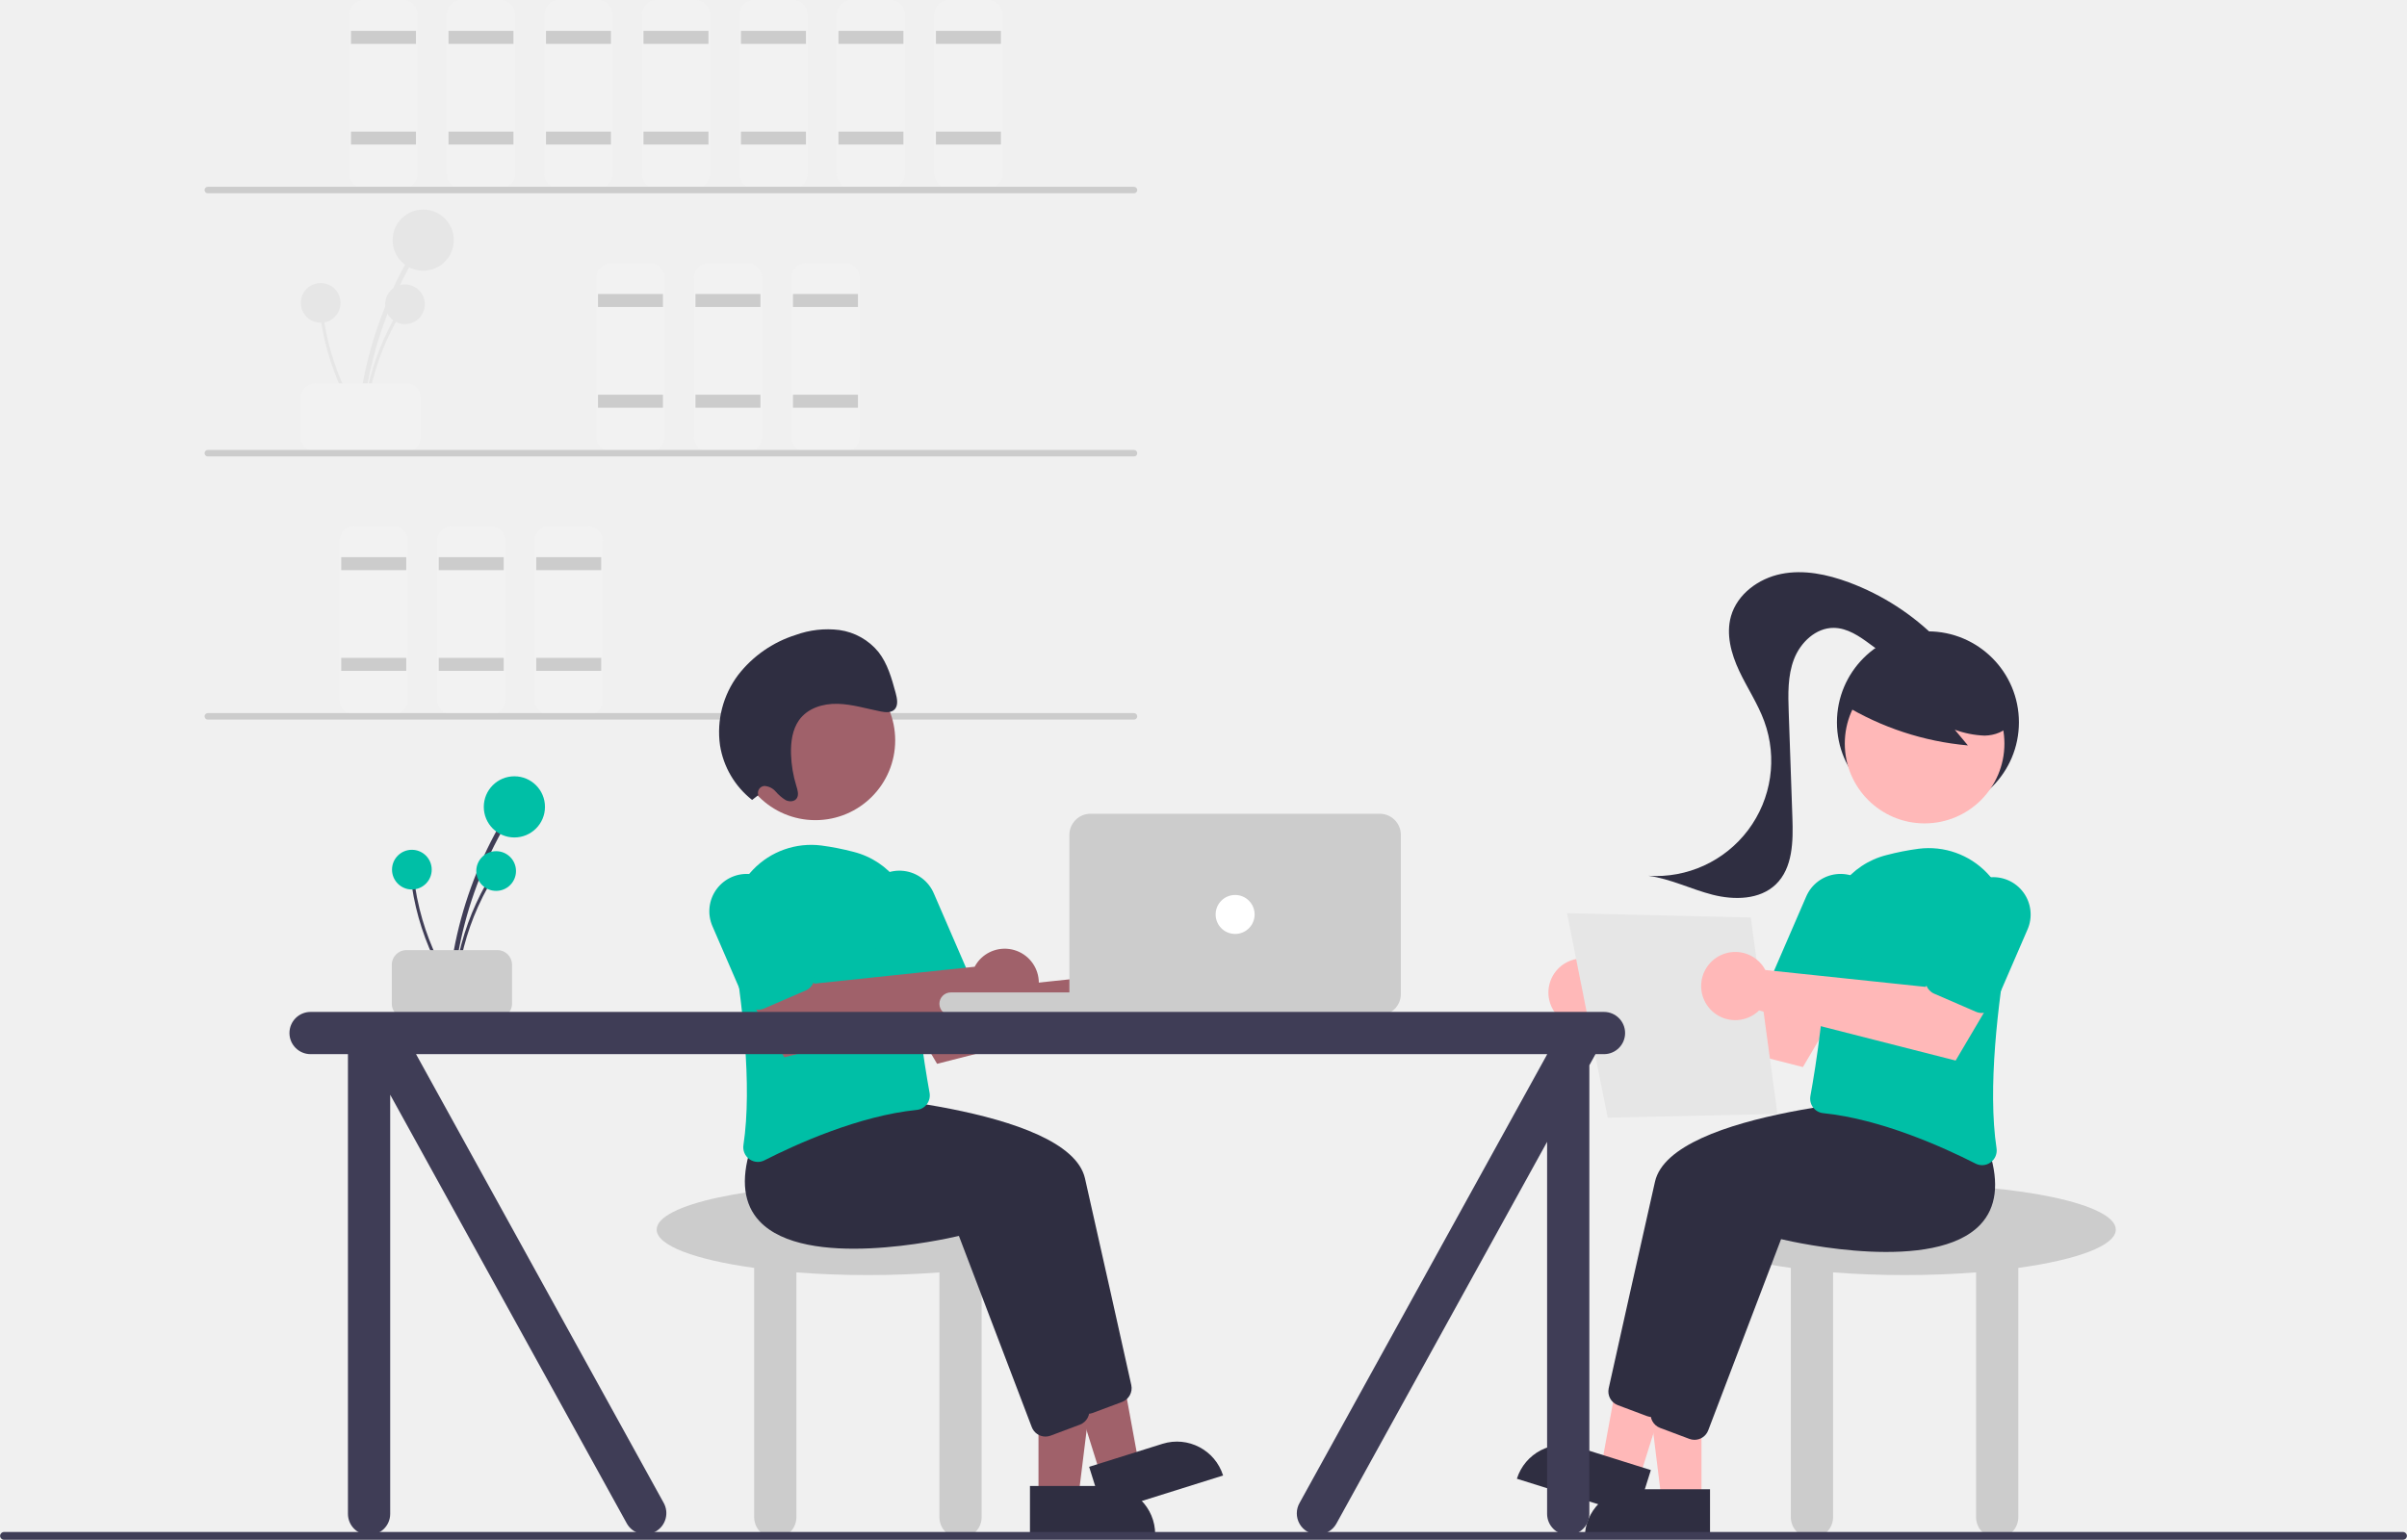
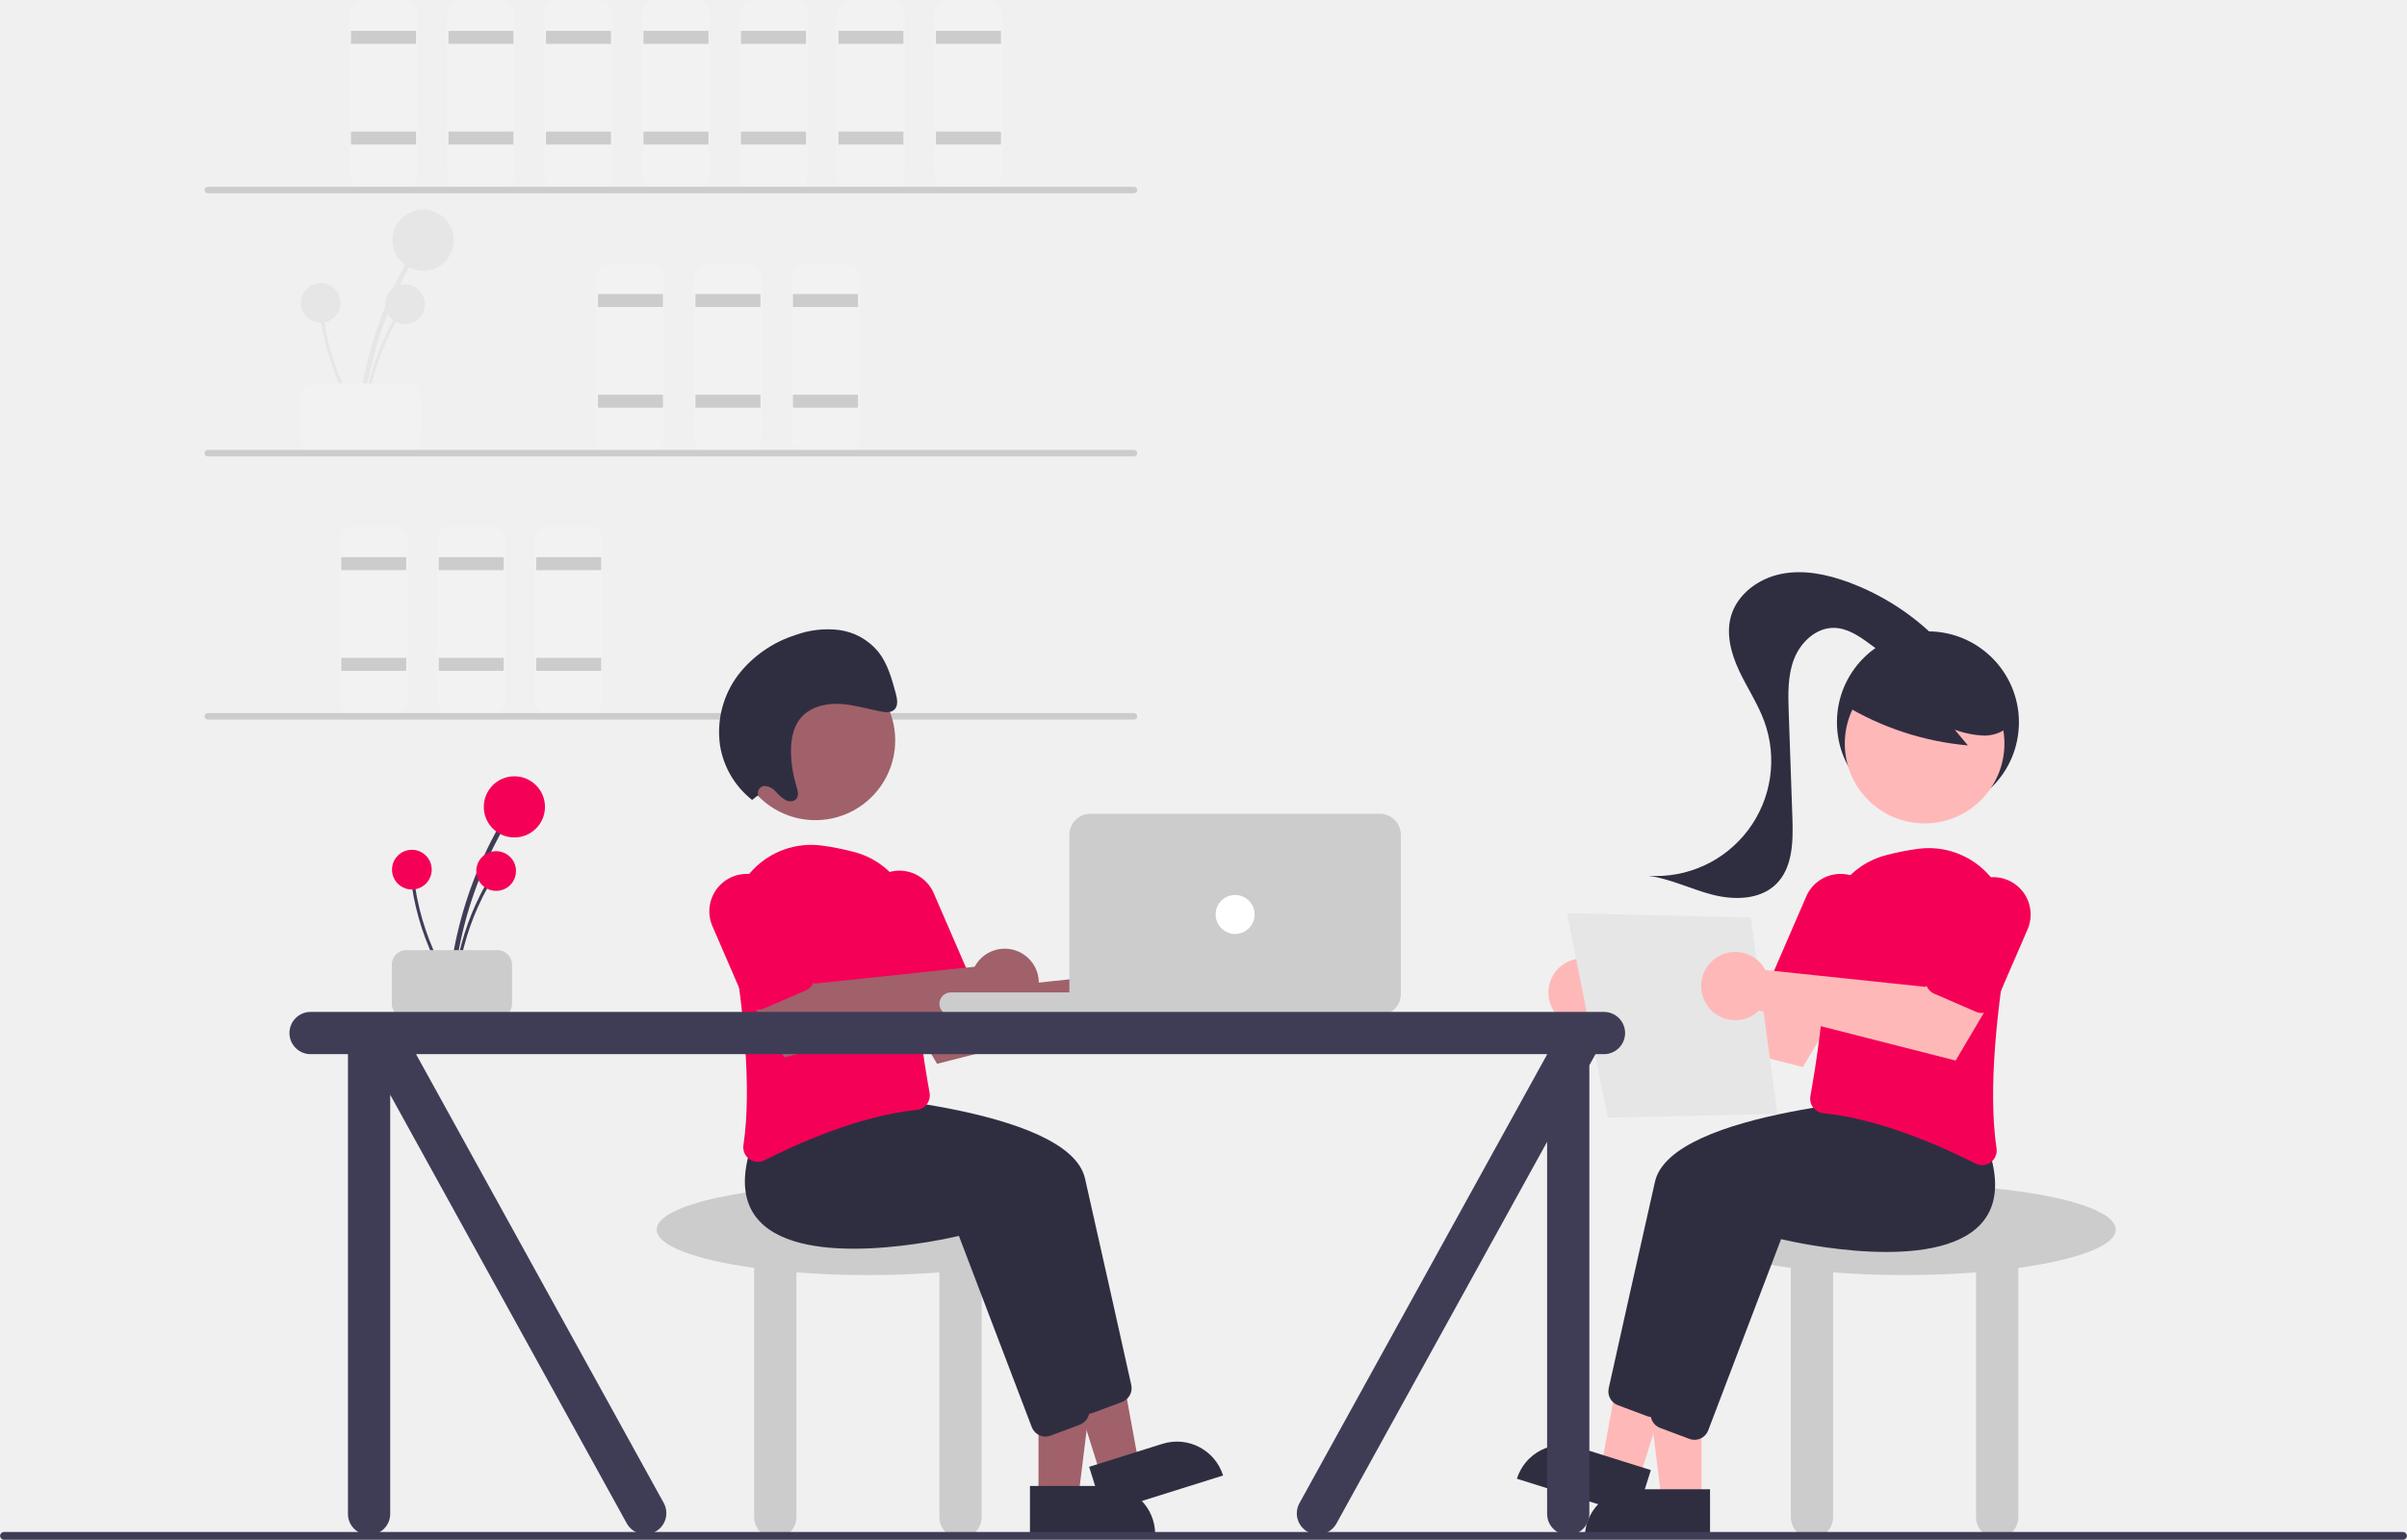
<svg xmlns="http://www.w3.org/2000/svg" id="b959f442-9ede-455f-a827-2b42a560702a" data-name="Layer 1" width="740.675" height="473.949" viewBox="0 0 740.675 473.949">
  <path d="M341.173,342.449a122.042,122.042,0,0,1,10.101-38.517q2.28-5.092,5.018-9.961a.744.744,0,0,0-1.284-.75,123.728,123.728,0,0,0-13.768,37.982q-1.034,5.584-1.554,11.246c-.088.952,1.399.946,1.486,0Z" transform="translate(-229.6623 -213.0257)" fill="#e6e6e6" />
  <circle cx="130.23" cy="73.914" r="9.414" fill="#e6e6e6" />
  <path d="M342.136,342.699a79.174,79.174,0,0,1,6.553-24.988q1.479-3.304,3.255-6.462a.483.483,0,0,0-.833-.487,80.268,80.268,0,0,0-8.932,24.641q-.671,3.622-1.008,7.296c-.057.618.908.614.964,0Z" transform="translate(-229.6623 -213.0257)" fill="#e6e6e6" />
  <circle cx="124.618" cy="93.662" r="6.108" fill="#e6e6e6" />
  <path d="M340.919,342.122a79.174,79.174,0,0,1-10.202-23.733q-.866-3.515-1.408-7.097a.483.483,0,0,0-.956.128,80.269,80.269,0,0,0,8.113,24.922q1.699,3.269,3.693,6.373c.335.522,1.093-.074.76-.593Z" transform="translate(-229.6623 -213.0257)" fill="#e6e6e6" />
  <circle cx="98.683" cy="93.233" r="6.108" fill="#e6e6e6" />
  <path d="M322.169,347.526v-12a4.505,4.505,0,0,1,4.5-4.5h28a4.505,4.505,0,0,1,4.5,4.5v12a4.505,4.505,0,0,1-4.5,4.5h-28A4.505,4.505,0,0,1,322.169,347.526Z" transform="translate(-229.6623 -213.0257)" fill="#f2f2f2" style="isolation:isolate" />
  <path d="M353.669,271.026h-12a4.505,4.505,0,0,1-4.5-4.5v-49a4.505,4.505,0,0,1,4.5-4.5h12a4.505,4.505,0,0,1,4.5,4.5v49A4.505,4.505,0,0,1,353.669,271.026Z" transform="translate(-229.6623 -213.0257)" fill="#f2f2f2" style="isolation:isolate" />
  <rect x="108.007" y="9.5" width="20" height="4" fill="#ccc" />
  <rect x="108.007" y="40.5" width="20" height="4" fill="#ccc" />
  <path d="M383.669,271.026h-12a4.505,4.505,0,0,1-4.5-4.5v-49a4.505,4.505,0,0,1,4.5-4.5h12a4.505,4.505,0,0,1,4.5,4.5v49A4.505,4.505,0,0,1,383.669,271.026Z" transform="translate(-229.6623 -213.0257)" fill="#f2f2f2" style="isolation:isolate" />
  <rect x="138.007" y="9.5" width="20" height="4" fill="#ccc" />
  <rect x="138.007" y="40.5" width="20" height="4" fill="#ccc" />
  <path d="M413.669,271.026h-12a4.505,4.505,0,0,1-4.5-4.5v-49a4.505,4.505,0,0,1,4.5-4.5h12a4.505,4.505,0,0,1,4.5,4.5v49A4.505,4.505,0,0,1,413.669,271.026Z" transform="translate(-229.6623 -213.0257)" fill="#f2f2f2" style="isolation:isolate" />
  <rect x="168.007" y="9.5" width="20" height="4" fill="#ccc" />
  <rect x="168.007" y="40.5" width="20" height="4" fill="#ccc" />
  <path d="M429.669,352.026h-12a4.505,4.505,0,0,1-4.5-4.5v-49a4.505,4.505,0,0,1,4.5-4.5h12a4.505,4.505,0,0,1,4.5,4.5v49A4.505,4.505,0,0,1,429.669,352.026Z" transform="translate(-229.6623 -213.0257)" fill="#f2f2f2" style="isolation:isolate" />
  <rect x="184.007" y="90.5" width="20" height="4" fill="#ccc" />
  <rect x="184.007" y="121.5" width="20" height="4" fill="#ccc" />
  <path d="M459.669,352.026h-12a4.505,4.505,0,0,1-4.5-4.5v-49a4.505,4.505,0,0,1,4.5-4.5h12a4.505,4.505,0,0,1,4.5,4.5v49A4.505,4.505,0,0,1,459.669,352.026Z" transform="translate(-229.6623 -213.0257)" fill="#f2f2f2" style="isolation:isolate" />
  <rect x="214.007" y="90.5" width="20" height="4" fill="#ccc" />
  <rect x="214.007" y="121.5" width="20" height="4" fill="#ccc" />
  <path d="M489.669,352.026h-12a4.505,4.505,0,0,1-4.5-4.5v-49a4.505,4.505,0,0,1,4.5-4.5h12a4.505,4.505,0,0,1,4.5,4.5v49A4.505,4.505,0,0,1,489.669,352.026Z" transform="translate(-229.6623 -213.0257)" fill="#f2f2f2" style="isolation:isolate" />
  <rect x="244.007" y="90.5" width="20" height="4" fill="#ccc" />
  <rect x="244.007" y="121.5" width="20" height="4" fill="#ccc" />
  <path d="M350.669,433.026h-12a4.505,4.505,0,0,1-4.5-4.5v-49a4.505,4.505,0,0,1,4.5-4.5h12a4.505,4.505,0,0,1,4.5,4.5v49A4.505,4.505,0,0,1,350.669,433.026Z" transform="translate(-229.6623 -213.0257)" fill="#f2f2f2" style="isolation:isolate" />
  <rect x="105.007" y="171.5" width="20" height="4" fill="#ccc" />
  <rect x="105.007" y="202.5" width="20" height="4" fill="#ccc" />
  <path d="M380.669,433.026h-12a4.505,4.505,0,0,1-4.5-4.5v-49a4.505,4.505,0,0,1,4.5-4.5h12a4.505,4.505,0,0,1,4.5,4.5v49A4.505,4.505,0,0,1,380.669,433.026Z" transform="translate(-229.6623 -213.0257)" fill="#f2f2f2" style="isolation:isolate" />
  <rect x="135.007" y="171.5" width="20" height="4" fill="#ccc" />
  <rect x="135.007" y="202.5" width="20" height="4" fill="#ccc" />
  <path d="M410.669,433.026h-12a4.505,4.505,0,0,1-4.5-4.5v-49a4.505,4.505,0,0,1,4.5-4.5h12a4.505,4.505,0,0,1,4.5,4.5v49A4.505,4.505,0,0,1,410.669,433.026Z" transform="translate(-229.6623 -213.0257)" fill="#f2f2f2" style="isolation:isolate" />
  <rect x="165.007" y="171.5" width="20" height="4" fill="#ccc" />
  <rect x="165.007" y="202.5" width="20" height="4" fill="#ccc" />
  <path d="M443.669,271.026h-12a4.505,4.505,0,0,1-4.5-4.5v-49a4.505,4.505,0,0,1,4.5-4.5h12a4.505,4.505,0,0,1,4.5,4.5v49A4.505,4.505,0,0,1,443.669,271.026Z" transform="translate(-229.6623 -213.0257)" fill="#f2f2f2" style="isolation:isolate" />
  <rect x="198.007" y="9.5" width="20" height="4" fill="#ccc" />
  <rect x="198.007" y="40.5" width="20" height="4" fill="#ccc" />
  <path d="M473.669,271.026h-12a4.505,4.505,0,0,1-4.5-4.5v-49a4.505,4.505,0,0,1,4.5-4.5h12a4.505,4.505,0,0,1,4.5,4.5v49A4.505,4.505,0,0,1,473.669,271.026Z" transform="translate(-229.6623 -213.0257)" fill="#f2f2f2" style="isolation:isolate" />
  <rect x="228.007" y="9.5" width="20" height="4" fill="#ccc" />
  <rect x="228.007" y="40.5" width="20" height="4" fill="#ccc" />
  <path d="M503.669,271.026h-12a4.505,4.505,0,0,1-4.5-4.5v-49a4.505,4.505,0,0,1,4.5-4.5h12a4.505,4.505,0,0,1,4.5,4.5v49A4.505,4.505,0,0,1,503.669,271.026Z" transform="translate(-229.6623 -213.0257)" fill="#f2f2f2" style="isolation:isolate" />
  <rect x="258.007" y="9.5" width="20" height="4" fill="#ccc" />
  <rect x="258.007" y="40.5" width="20" height="4" fill="#ccc" />
  <path d="M533.669,271.026h-12a4.505,4.505,0,0,1-4.5-4.5v-49a4.505,4.505,0,0,1,4.5-4.5h12a4.505,4.505,0,0,1,4.5,4.5v49A4.505,4.505,0,0,1,533.669,271.026Z" transform="translate(-229.6623 -213.0257)" fill="#f2f2f2" style="isolation:isolate" />
  <rect x="288.007" y="9.5" width="20" height="4" fill="#ccc" />
  <rect x="288.007" y="40.5" width="20" height="4" fill="#ccc" />
  <path d="M578.61,272.526h-285a1,1,0,0,1,0-2h285a1,1,0,0,1,0,2Z" transform="translate(-229.6623 -213.0257)" fill="#ccc" />
  <path d="M578.61,353.526h-285a1,1,0,0,1,0-2h285a1,1,0,0,1,0,2Z" transform="translate(-229.6623 -213.0257)" fill="#ccc" />
  <path d="M578.61,434.526h-285a1,1,0,0,1,0-2h285a1,1,0,0,1,0,2Z" transform="translate(-229.6623 -213.0257)" fill="#ccc" />
  <path d="M561.732,591.508c0-7.732-29.102-14-65-14s-65,6.268-65,14c0,4.955,11.964,9.306,30,11.794V680.008a6.5,6.5,0,0,0,13,0V604.684c6.872.532,14.277.824,22,.824s15.128-.292,22-.824v75.324a6.5,6.5,0,0,0,13,0V603.302C549.768,600.814,561.732,596.463,561.732,591.508Z" transform="translate(-229.6623 -213.0257)" fill="#ccc" />
  <polygon points="319.563 460.906 331.823 460.906 337.655 413.618 319.561 413.618 319.563 460.906" fill="#a0616a" />
  <path d="M546.598,670.428h38.531a0,0,0,0,1,0,0v14.887a0,0,0,0,1,0,0H561.485a14.887,14.887,0,0,1-14.887-14.887v0A0,0,0,0,1,546.598,670.428Z" transform="translate(902.0962 1142.692) rotate(179.9974)" fill="#2f2e41" />
  <polygon points="338.701 454.064 350.398 450.393 341.806 403.528 324.542 408.945 338.701 454.064" fill="#a0616a" />
  <path d="M566.152,658.424h38.531a0,0,0,0,1,0,0v14.887a0,0,0,0,1,0,0H581.039a14.887,14.887,0,0,1-14.887-14.887v0A0,0,0,0,1,566.152,658.424Z" transform="translate(1113.688 912.876) rotate(162.5774)" fill="#2f2e41" />
  <path d="M560.161,645.324l-22.427-58.871c-5.031,1.182-47.227,10.519-61.359-4.528-4.843-5.157-5.788-12.629-2.808-22.208l8.248-10.364.256.014c3.118.164,76.435,4.273,81.461,26.389,4.238,18.645,11.977,53.405,14.247,63.615a4.516,4.516,0,0,1-2.814,5.184l-9.019,3.382a4.462,4.462,0,0,1-1.572.286A4.513,4.513,0,0,1,560.161,645.324Z" transform="translate(-229.6623 -213.0257)" fill="#2f2e41" />
  <path d="M547.161,652.324l-22.427-58.871c-5.032,1.182-47.227,10.518-61.359-4.528-4.843-5.157-5.788-12.629-2.808-22.208l8.248-10.364.256.014c3.118.164,76.435,4.273,81.461,26.389,4.238,18.645,11.977,53.405,14.247,63.615a4.516,4.516,0,0,1-2.814,5.184l-9.019,3.382a4.462,4.462,0,0,1-1.572.286A4.513,4.513,0,0,1,547.161,652.324Z" transform="translate(-229.6623 -213.0257)" fill="#2f2e41" />
  <path d="M577.469,511.202a10.527,10.527,0,0,0-.885,1.402l-49.32,5.196-7.1-9.734-16.091,8.794,13.944,23.621,60.487-15.423a10.496,10.496,0,1,0-1.036-13.857Z" transform="translate(-229.6623 -213.0257)" fill="#a0616a" />
-   <path d="M460.25,569.825a4.507,4.507,0,0,1-1.819-4.349c2.782-18.343-.419-44.619-3.595-63.433a24.795,24.795,0,0,1,27.559-28.762,79.865,79.865,0,0,1,9.913,1.954h0a24.596,24.596,0,0,1,18.582,24.468c-.475,18.154,3.211,40.806,4.818,49.701a4.519,4.519,0,0,1-.834,3.511,4.392,4.392,0,0,1-3.095,1.75c-17.808,1.817-37.012,10.502-46.875,15.517a4.501,4.501,0,0,1-2.05.501A4.429,4.429,0,0,1,460.25,569.825Z" transform="translate(-229.6623 -213.0257)" fill="#00bfa6" />
-   <path d="M508.321,522.514a4.471,4.471,0,0,1-2.474-2.397l-9.931-22.942a11.5,11.5,0,1,1,21.107-9.136l9.932,22.942a4.506,4.506,0,0,1-2.342,5.917l-12.848,5.562a4.469,4.469,0,0,1-3.444.055Z" transform="translate(-229.6623 -213.0257)" fill="#00bfa6" />
+   <path d="M460.25,569.825a4.507,4.507,0,0,1-1.819-4.349c2.782-18.343-.419-44.619-3.595-63.433a24.795,24.795,0,0,1,27.559-28.762,79.865,79.865,0,0,1,9.913,1.954h0a24.596,24.596,0,0,1,18.582,24.468c-.475,18.154,3.211,40.806,4.818,49.701a4.519,4.519,0,0,1-.834,3.511,4.392,4.392,0,0,1-3.095,1.75c-17.808,1.817-37.012,10.502-46.875,15.517a4.501,4.501,0,0,1-2.05.501A4.429,4.429,0,0,1,460.25,569.825Z" transform="translate(-229.6623 -213.0257)" fill="#f50057" />
+   <path d="M508.321,522.514a4.471,4.471,0,0,1-2.474-2.397l-9.931-22.942a11.5,11.5,0,1,1,21.107-9.136l9.932,22.942a4.506,4.506,0,0,1-2.342,5.917l-12.848,5.562a4.469,4.469,0,0,1-3.444.055Z" transform="translate(-229.6623 -213.0257)" fill="#f50057" />
  <path d="M530.469,509.202a10.527,10.527,0,0,0-.885,1.402l-49.32,5.196-7.1-9.734-16.091,8.794,13.944,23.621,60.487-15.423a10.496,10.496,0,1,0-1.036-13.857Z" transform="translate(-229.6623 -213.0257)" fill="#a0616a" />
-   <path d="M461.321,523.514a4.471,4.471,0,0,1-2.474-2.397l-9.931-22.942a11.5,11.5,0,1,1,21.107-9.136l9.932,22.942a4.506,4.506,0,0,1-2.342,5.917l-12.848,5.562a4.469,4.469,0,0,1-3.444.055Z" transform="translate(-229.6623 -213.0257)" fill="#00bfa6" />
+   <path d="M461.321,523.514a4.471,4.471,0,0,1-2.474-2.397l-9.931-22.942a11.5,11.5,0,1,1,21.107-9.136l9.932,22.942a4.506,4.506,0,0,1-2.342,5.917l-12.848,5.562a4.469,4.469,0,0,1-3.444.055Z" transform="translate(-229.6623 -213.0257)" fill="#f50057" />
  <circle cx="250.906" cy="227.891" r="24.561" fill="#a0616a" />
  <path d="M463.008,457.773a2.135,2.135,0,0,1,1.856-2.819,4.93,4.93,0,0,1,3.476,1.715,13.834,13.834,0,0,0,3.071,2.637c1.188.599,2.8.514,3.477-.628.636-1.072.2-2.508-.185-3.753a36.907,36.907,0,0,1-1.63-9.77c-.111-3.7.411-7.562,2.46-10.448,2.644-3.725,7.371-5.139,11.845-5.036s8.875,1.484,13.307,2.357c1.53.301,3.328.455,4.352-.73,1.088-1.261.688-3.301.226-5.004-1.201-4.417-2.475-8.985-5.265-12.552a18.898,18.898,0,0,0-12.061-6.79,28.938,28.938,0,0,0-13.462,1.528,36.096,36.096,0,0,0-17.683,12.319,29.236,29.236,0,0,0-5.578,21.6,26.667,26.667,0,0,0,9.886,16.855Z" transform="translate(-229.6623 -213.0257)" fill="#2f2e41" />
  <path d="M369.228,516.902a122.042,122.042,0,0,1,10.101-38.517q2.28-5.092,5.018-9.961a.744.744,0,0,0-1.284-.75,123.728,123.728,0,0,0-13.768,37.982q-1.034,5.584-1.554,11.246c-.088.952,1.399.946,1.486,0Z" transform="translate(-229.6623 -213.0257)" fill="#3f3d56" />
-   <circle cx="158.285" cy="248.368" r="9.414" fill="#00bfa6" />
+   <circle cx="158.285" cy="248.368" r="9.414" fill="#f50057" />
  <path d="M370.191,517.152a79.174,79.174,0,0,1,6.553-24.988q1.479-3.304,3.255-6.462a.483.483,0,0,0-.833-.487,80.268,80.268,0,0,0-8.932,24.641q-.671,3.622-1.008,7.296c-.057.618.908.614.964,0Z" transform="translate(-229.6623 -213.0257)" fill="#3f3d56" />
-   <circle cx="152.673" cy="268.115" r="6.108" fill="#00bfa6" />
+   <circle cx="152.673" cy="268.115" r="6.108" fill="#f50057" />
  <path d="M368.974,516.576a79.174,79.174,0,0,1-10.202-23.733q-.866-3.515-1.408-7.097a.483.483,0,0,0-.956.128,80.269,80.269,0,0,0,8.113,24.922q1.699,3.269,3.693,6.373c.335.522,1.093-.074.76-.593Z" transform="translate(-229.6623 -213.0257)" fill="#3f3d56" />
-   <circle cx="126.738" cy="267.687" r="6.108" fill="#00bfa6" />
+   <circle cx="126.738" cy="267.687" r="6.108" fill="#f50057" />
  <path d="M350.224,521.979v-12a4.505,4.505,0,0,1,4.5-4.5h28a4.505,4.505,0,0,1,4.5,4.5v12a4.505,4.505,0,0,1-4.5,4.5h-28A4.505,4.505,0,0,1,350.224,521.979Z" transform="translate(-229.6623 -213.0257)" fill="#ccc" />
  <rect x="289.07" y="305.482" width="86" height="7" rx="3.5" fill="#ccc" />
  <path d="M654.232,525.508h-89a6.507,6.507,0,0,1-6.5-6.5v-49a6.507,6.507,0,0,1,6.5-6.5h89a6.507,6.507,0,0,1,6.5,6.5v49A6.507,6.507,0,0,1,654.232,525.508Z" transform="translate(-229.6623 -213.0257)" fill="#ccc" />
  <circle cx="380.07" cy="281.482" r="6" fill="#fff" />
  <path d="M880.732,591.508c0-7.732-29.102-14-65-14s-65,6.268-65,14c0,4.955,11.964,9.306,30,11.794V680.008a6.5,6.5,0,0,0,13,0V604.684c6.872.532,14.277.824,22,.824s15.128-.292,22-.824v75.324a6.5,6.5,0,0,0,13,0V603.302C868.768,600.814,880.732,596.463,880.732,591.508Z" transform="translate(-229.6623 -213.0257)" fill="#ccc" />
  <circle cx="593.257" cy="222.34" r="28" fill="#2f2e41" />
  <polygon points="523.577 461.906 511.317 461.906 505.485 414.618 523.579 414.618 523.577 461.906" fill="#ffb8b8" />
  <path d="M502.56,458.403h23.644a0,0,0,0,1,0,0v14.887a0,0,0,0,1,0,0H487.673a0,0,0,0,1,0,0v0A14.887,14.887,0,0,1,502.56,458.403Z" fill="#2f2e41" />
  <polygon points="504.439 455.064 492.742 451.393 501.334 404.528 518.598 409.945 504.439 455.064" fill="#ffb8b8" />
  <path d="M712.668,659.424h23.644a0,0,0,0,1,0,0v14.887a0,0,0,0,1,0,0H697.781a0,0,0,0,1,0,0v0A14.887,14.887,0,0,1,712.668,659.424Z" transform="translate(2.90601 -397.1277) rotate(17.42262)" fill="#2f2e41" />
  <path d="M738.09,649.222a4.462,4.462,0,0,1-1.572-.286l-9.019-3.382a4.516,4.516,0,0,1-2.814-5.184c2.271-10.21,10.01-44.971,14.247-63.615,5.026-22.115,78.343-26.225,81.461-26.389l.256-.014L828.897,560.717c2.98,9.579,2.036,17.051-2.808,22.208-14.132,15.047-56.327,5.71-61.359,4.528l-22.427,58.871A4.513,4.513,0,0,1,738.09,649.222Z" transform="translate(-229.6623 -213.0257)" fill="#2f2e41" />
  <path d="M751.09,656.222a4.462,4.462,0,0,1-1.572-.286l-9.019-3.382a4.516,4.516,0,0,1-2.814-5.184c2.271-10.21,10.01-44.971,14.247-63.615,5.026-22.115,78.343-26.225,81.461-26.389l.256-.014L841.897,567.717c2.98,9.579,2.036,17.051-2.808,22.208-14.132,15.046-56.327,5.71-61.359,4.528l-22.427,58.871A4.513,4.513,0,0,1,751.09,656.222Z" transform="translate(-229.6623 -213.0257)" fill="#2f2e41" />
  <path d="M724.995,512.202a10.526,10.526,0,0,1,.885,1.402l49.32,5.196,7.1-9.734,16.091,8.794-13.944,23.621L723.959,526.059a10.496,10.496,0,1,1,1.036-13.857Z" transform="translate(-229.6623 -213.0257)" fill="#ffb8b8" />
-   <path d="M839.608,571.684a4.501,4.501,0,0,1-2.05-.501c-9.862-5.015-29.066-13.699-46.875-15.517a4.392,4.392,0,0,1-3.095-1.75,4.519,4.519,0,0,1-.834-3.511c1.607-8.896,5.293-31.547,4.818-49.701a24.596,24.596,0,0,1,18.582-24.468h0a79.864,79.864,0,0,1,9.913-1.954,24.795,24.795,0,0,1,27.559,28.762c-3.176,18.813-6.377,45.09-3.595,63.433a4.507,4.507,0,0,1-1.819,4.349A4.429,4.429,0,0,1,839.608,571.684Z" transform="translate(-229.6623 -213.0257)" fill="#00bfa6" />
-   <path d="M792.486,523.832a4.496,4.496,0,0,1-1.787-.373l-12.848-5.562a4.506,4.506,0,0,1-2.342-5.917l9.932-22.942a11.5,11.5,0,1,1,21.107,9.136l-9.931,22.942a4.511,4.511,0,0,1-4.131,2.716Z" transform="translate(-229.6623 -213.0257)" fill="#00bfa6" />
+   <path d="M839.608,571.684a4.501,4.501,0,0,1-2.05-.501c-9.862-5.015-29.066-13.699-46.875-15.517a4.392,4.392,0,0,1-3.095-1.75,4.519,4.519,0,0,1-.834-3.511c1.607-8.896,5.293-31.547,4.818-49.701a24.596,24.596,0,0,1,18.582-24.468h0a79.864,79.864,0,0,1,9.913-1.954,24.795,24.795,0,0,1,27.559,28.762c-3.176,18.813-6.377,45.09-3.595,63.433a4.507,4.507,0,0,1-1.819,4.349A4.429,4.429,0,0,1,839.608,571.684Z" transform="translate(-229.6623 -213.0257)" fill="#f50057" />
+   <path d="M792.486,523.832a4.496,4.496,0,0,1-1.787-.373l-12.848-5.562a4.506,4.506,0,0,1-2.342-5.917l9.932-22.942a11.5,11.5,0,1,1,21.107,9.136l-9.931,22.942a4.511,4.511,0,0,1-4.131,2.716Z" transform="translate(-229.6623 -213.0257)" fill="#f50057" />
  <circle cx="592.234" cy="228.891" r="24.561" fill="#ffb8b8" />
  <path d="M796.893,429.85A88.591,88.591,0,0,0,835.219,442.478l-4.04-4.841a29.688,29.688,0,0,0,9.171,1.821c3.13-.049,6.41-1.254,8.186-3.832a9.342,9.342,0,0,0,.625-8.63,17.694,17.694,0,0,0-5.566-6.96,33.14,33.14,0,0,0-30.844-5.512,19.806,19.806,0,0,0-9.212,5.909c-2.328,2.872-6.811,5.432-5.619,8.932Z" transform="translate(-229.6623 -213.0257)" fill="#2f2e41" />
  <path d="M826.026,410.029a75.485,75.485,0,0,0-27.463-17.759c-6.639-2.459-13.865-3.979-20.805-2.582s-13.504,6.198-15.44,13.008c-1.583,5.568.052,11.564,2.509,16.806s5.738,10.102,7.725,15.54a35.468,35.468,0,0,1-35.689,47.562c6.819.914,13.105,4.119,19.771,5.825s14.533,1.59,19.486-3.185c5.241-5.052,5.346-13.267,5.092-20.542l-1.13-32.445c-.192-5.515-.356-11.208,1.633-16.356s6.716-9.656,12.235-9.609c4.183.035,7.884,2.569,11.239,5.068s6.904,5.165,11.071,5.536,8.923-2.711,8.611-6.882" transform="translate(-229.6623 -213.0257)" fill="#2f2e41" />
  <polygon points="482.197 281.087 538.75 282.422 546.943 342.878 494.716 344.05 482.197 281.087" fill="#e6e6e6" />
  <path d="M771.995,510.202a10.526,10.526,0,0,1,.885,1.402l49.32,5.196,7.1-9.734,16.091,8.794-13.944,23.621L770.959,524.059a10.496,10.496,0,1,1,1.036-13.857Z" transform="translate(-229.6623 -213.0257)" fill="#ffb8b8" />
-   <path d="M839.486,524.832a4.496,4.496,0,0,1-1.787-.373l-12.848-5.562a4.506,4.506,0,0,1-2.342-5.917l9.932-22.942a11.5,11.5,0,1,1,21.107,9.136l-9.931,22.942a4.511,4.511,0,0,1-4.131,2.716Z" transform="translate(-229.6623 -213.0257)" fill="#00bfa6" />
+   <path d="M839.486,524.832a4.496,4.496,0,0,1-1.787-.373l-12.848-5.562a4.506,4.506,0,0,1-2.342-5.917l9.932-22.942a11.5,11.5,0,1,1,21.107,9.136l-9.931,22.942a4.511,4.511,0,0,1-4.131,2.716Z" transform="translate(-229.6623 -213.0257)" fill="#f50057" />
  <path d="M723.232,524.508h-398a6.5,6.5,0,1,0,0,13h11.5v141.5a6.5,6.5,0,0,0,13,0V549.998l72.871,132.078a6.5,6.5,0,0,0,11.258-6.5L357.686,537.508H705.732v.084l-76.129,137.984a6.5,6.5,0,1,0,11.258,6.5l64.871-117.578V679.008a6.5,6.5,0,0,0,13,0V540.935l1.891-3.427h2.609a6.5,6.5,0,0,0,0-13Z" transform="translate(-229.6623 -213.0257)" fill="#3f3d56" />
  <path d="M969.147,686.974H230.853a1.191,1.191,0,0,1,0-2.381H969.147a1.191,1.191,0,0,1,0,2.381Z" transform="translate(-229.6623 -213.0257)" fill="#3f3d56" />
</svg>
